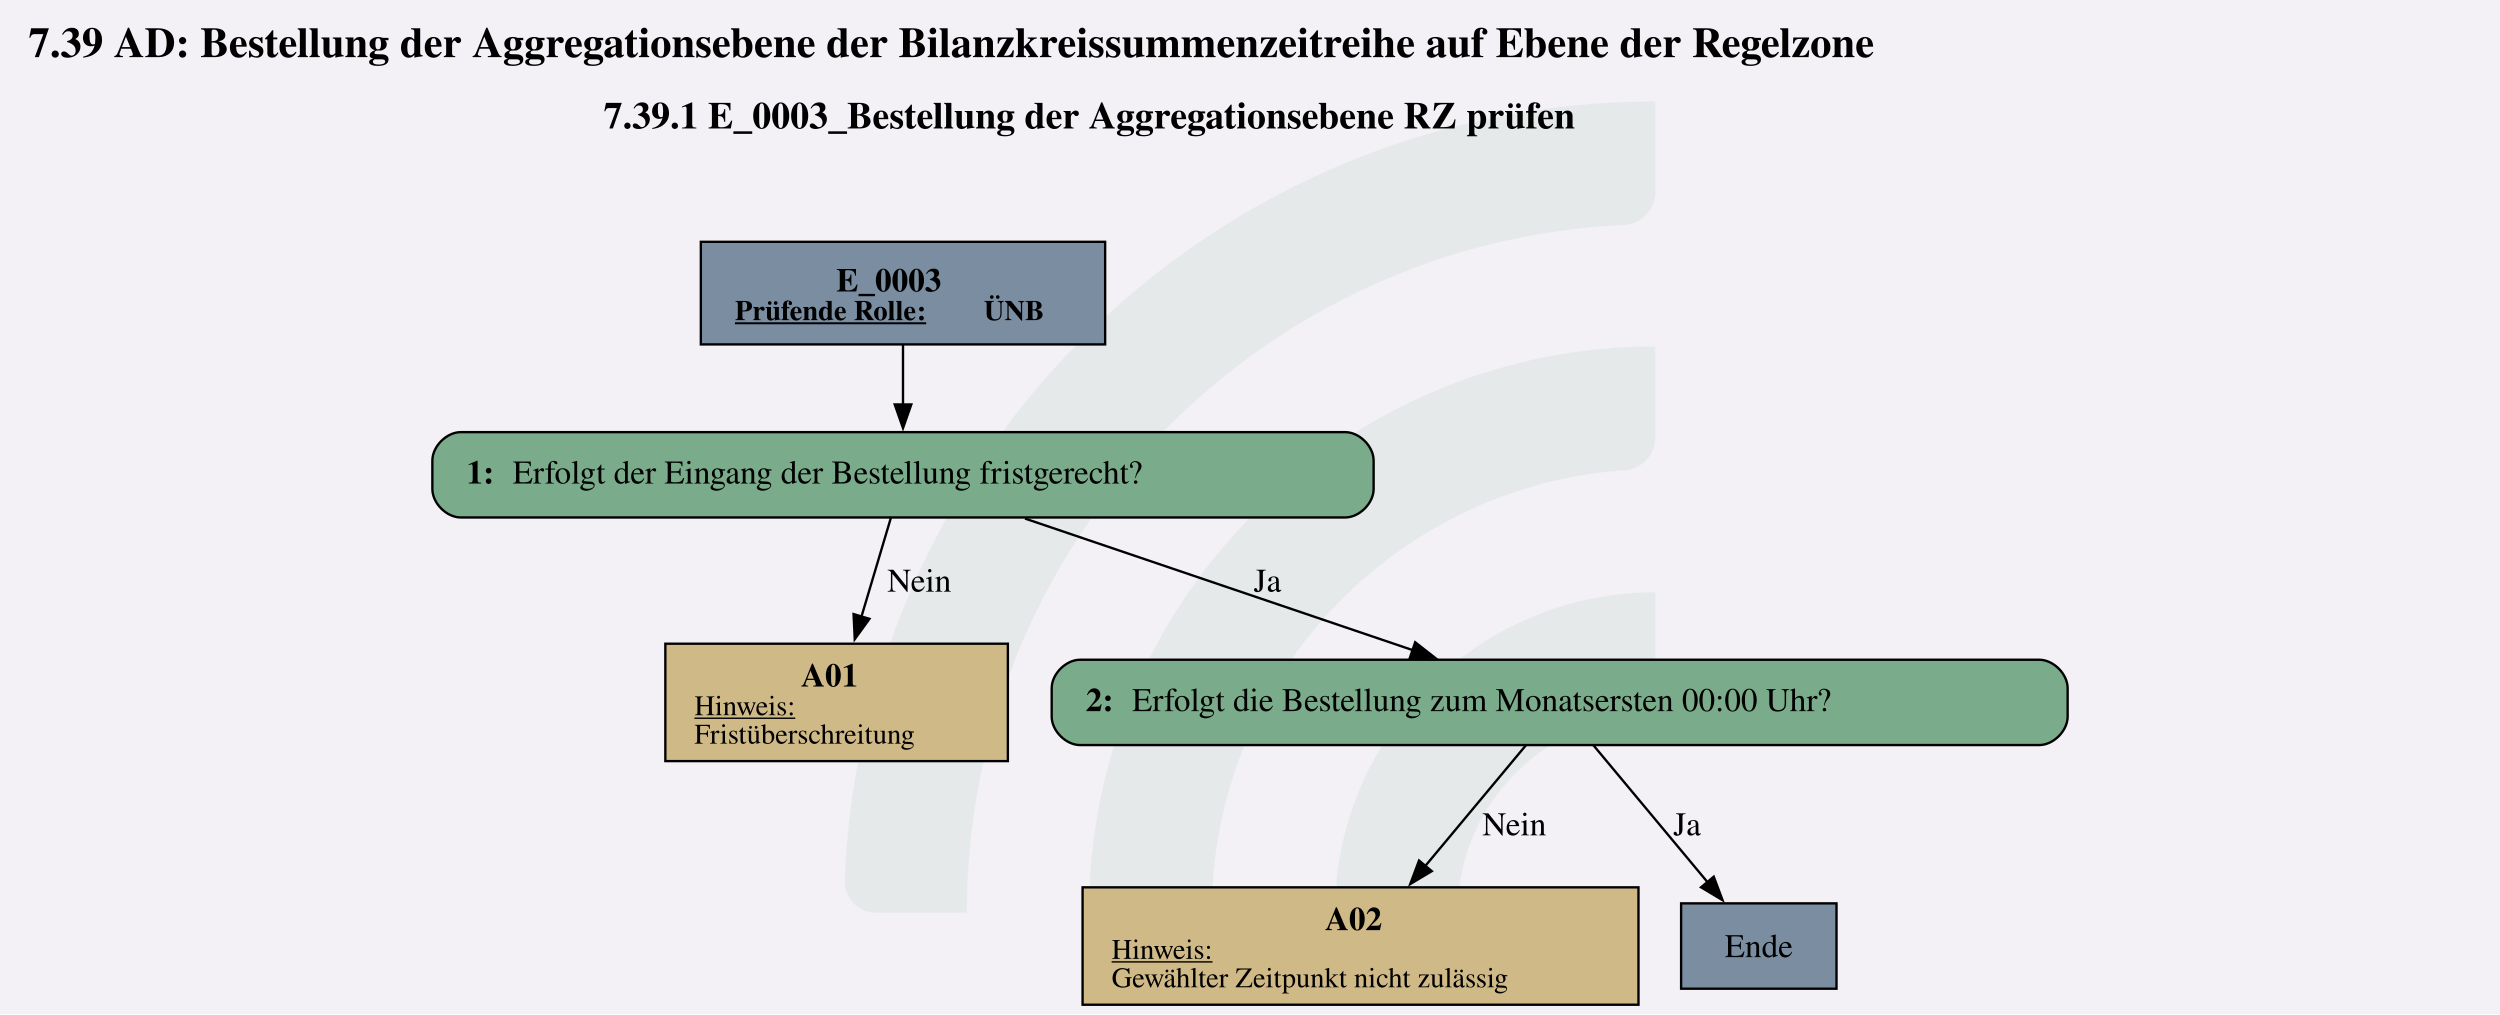
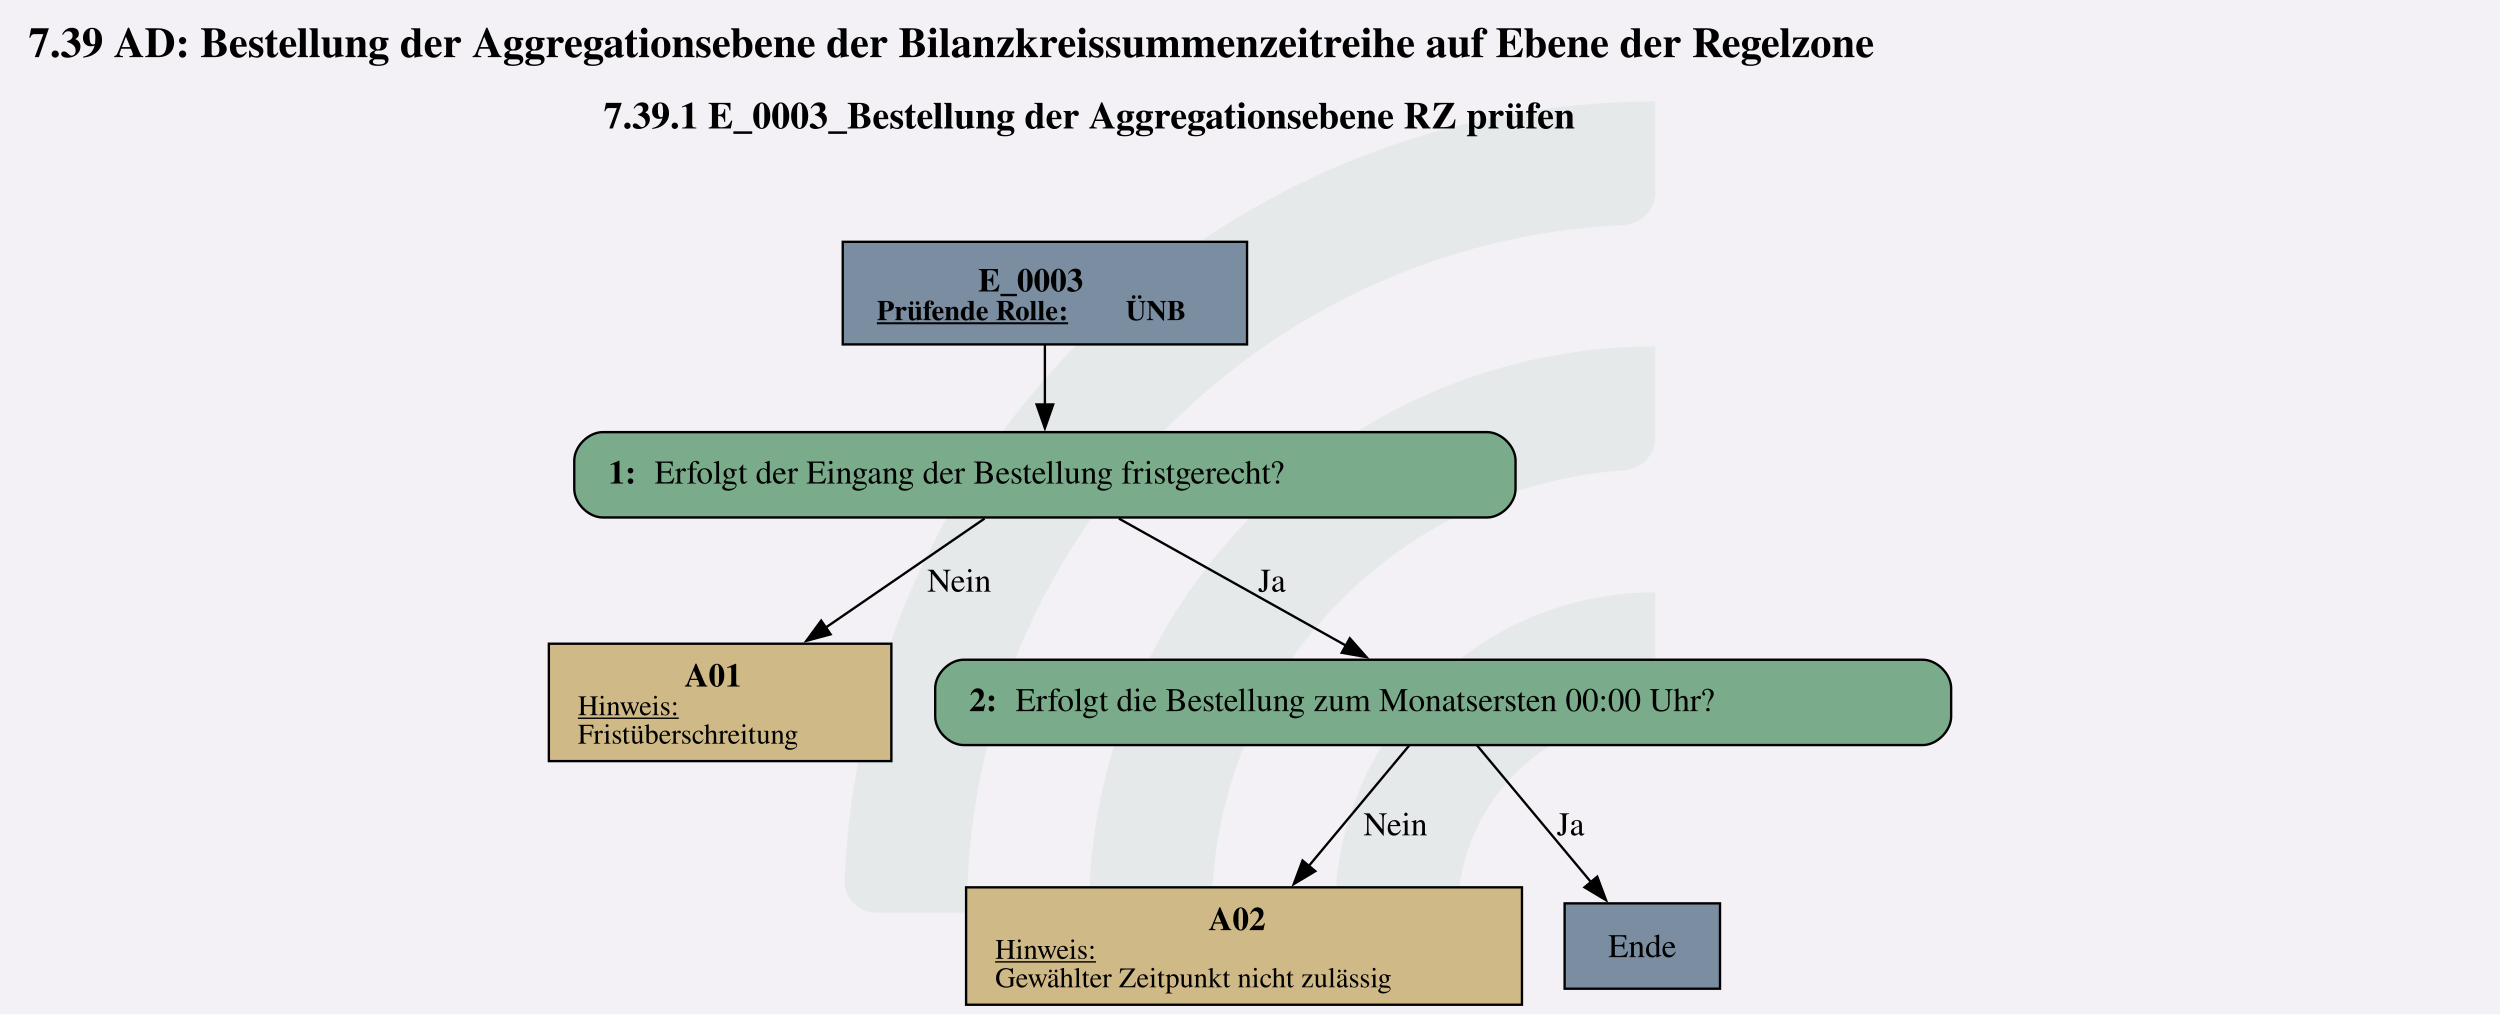
<svg xmlns="http://www.w3.org/2000/svg" version="1.1" width="1406.667px" viewBox="0 0 1406.667 570.667" height="570.667px">
  <g>
    <svg version="1.1" width="1406.667px" viewBox="0 0 1406.667 570.667" height="570.667px">
      <polygon fill="#f3f1f6" points="0,0 1406.667,0 1406.667,570.667 0,570.667" />
      <g>
        <g transform="translate(475.236, 57.06667) scale(1 1) translate(0, 0) scale(2.580906 2.580906) ">
          <defs id="defs2">
            <clipPath clipPathUnits="userSpaceOnUse" id="clipPath23">
              <path d="M 0,568.156 H 579.236 V 0 H 0 Z" id="path21" />
            </clipPath>
          </defs>
          <g id="layer1" transform="translate(-16.54194,-55.30527)">
            <g id="g19" clip-path="url(#clipPath23)" transform="matrix(0.3527778,0,0,-0.3527778,0.01017023,243.7368)" style="opacity:0.2">
              <g id="g25" transform="translate(122.444,32.7195)">
                <path d="m 0,0 h -56.104 c -11,0 -19.898,9.123 -19.463,20.115 10.594,267.191 231.277,481.302 501.029,481.302 v -56.02 c 0,-10.98 -8.688,-19.892 -19.658,-20.393 C 180.29,414.697 0,228.005 0,0" style="fill:#6ead83;fill-opacity:0.5;fill-rule:nonzero;stroke:none" id="path27" />
              </g>
              <g id="g29" transform="translate(273.7828,32.7195)">
                <path d="m 0,0 h -55.926 c -11.228,0 -20.091,9.482 -19.435,20.69 10.744,183.439 163.389,329.388 349.485,329.388 v -56.263 c 0,-10.709 -8.273,-19.617 -18.957,-20.35 C 112.819,263.696 0,144.774 0,0" style="fill:#6ead83;fill-opacity:0.5;fill-rule:nonzero;stroke:none" id="path31" />
              </g>
              <g id="g33" transform="translate(425.7667,32.7195)">
                <path d="m 0,0 h -55.445 c -11.653,0 -20.604,10.17 -19.334,21.753 10.866,99.032 95.031,176.341 196.919,176.341 v -57.011 c 0,-10.046 -7.283,-18.755 -17.229,-20.165 C 45.688,112.522 0,61.497 0,0" style="fill:#6ead83;fill-opacity:0.5;fill-rule:nonzero;stroke:none" id="path35" />
              </g>
            </g>
          </g>
        </g>
        <svg width="1055pt" height="428pt" viewBox="0.00 0.00 1054.50 427.82">
          <g id="graph0" class="graph" transform="scale(1 1) rotate(0) translate(4 423.82)">
            <text text-anchor="start" x="8" y="-399.72" font-family="Times,serif" font-weight="bold" font-size="18.00">7.39 AD: Bestellung der Aggregationsebene der Bilanzkreissummenzeitreihe auf Ebene der Regelzone</text>
            <text text-anchor="start" x="250.62" y="-369.62" font-family="Times,serif" font-weight="bold" font-size="16.00">7.39.1 E_0003_Bestellung der Aggregationsebene RZ prüfen</text>
            <g id="node1" class="node">
-               <polygon fill="#7a8da1" stroke="black" points="462.15,-321.82 291.6,-321.82 291.6,-278.54 462.15,-278.54 462.15,-321.82" />
-               <text text-anchor="start" x="348.75" y="-300.88" font-family="Times,serif" font-weight="bold" font-size="14.00">E_0003</text>
-               <text text-anchor="start" x="306" y="-288.78" font-family="Times,serif" font-weight="bold" text-decoration="underline" font-size="12.00">Prüfende Rolle:</text>
-               <text text-anchor="start" x="411" y="-288.78" font-family="Times,serif" font-weight="bold" font-size="12.00"> ÜNB</text>
+               <polygon fill="#7a8da1" stroke="black" points="522.01,-321.82 351.46,-321.82 351.46,-278.54 522.01,-278.54 522.01,-321.82" />
+               <text text-anchor="start" x="408.61" y="-300.88" font-family="Times,serif" font-weight="bold" font-size="14.00">E_0003</text>
+               <text text-anchor="start" x="365.86" y="-288.78" font-family="Times,serif" font-weight="bold" text-decoration="underline" font-size="12.00">Prüfende Rolle:</text>
+               <text text-anchor="start" x="470.86" y="-288.78" font-family="Times,serif" font-weight="bold" font-size="12.00"> ÜNB</text>
            </g>
            <g id="node2" class="node">
-               <path fill="#7aab8a" stroke="black" d="M563.4,-241.54C563.4,-241.54 190.35,-241.54 190.35,-241.54 184.35,-241.54 178.35,-235.54 178.35,-229.54 178.35,-229.54 178.35,-217.54 178.35,-217.54 178.35,-211.54 184.35,-205.54 190.35,-205.54 190.35,-205.54 563.4,-205.54 563.4,-205.54 569.4,-205.54 575.4,-211.54 575.4,-217.54 575.4,-217.54 575.4,-229.54 575.4,-229.54 575.4,-235.54 569.4,-241.54 563.4,-241.54" />
-               <text text-anchor="start" x="192.75" y="-219.86" font-family="Times,serif" font-weight="bold" font-size="14.00">1: </text>
-               <text text-anchor="start" x="212.25" y="-219.86" font-family="Times,serif" font-size="14.00">Erfolgt der Eingang der Bestellung fristgerecht?</text>
+               <path fill="#7aab8a" stroke="black" d="M623.26,-241.54C623.26,-241.54 250.21,-241.54 250.21,-241.54 244.21,-241.54 238.21,-235.54 238.21,-229.54 238.21,-229.54 238.21,-217.54 238.21,-217.54 238.21,-211.54 244.21,-205.54 250.21,-205.54 250.21,-205.54 623.26,-205.54 623.26,-205.54 629.26,-205.54 635.26,-211.54 635.26,-217.54 635.26,-217.54 635.26,-229.54 635.26,-229.54 635.26,-235.54 629.26,-241.54 623.26,-241.54" />
+               <text text-anchor="start" x="252.61" y="-219.86" font-family="Times,serif" font-weight="bold" font-size="14.00">1: </text>
+               <text text-anchor="start" x="272.11" y="-219.86" font-family="Times,serif" font-size="14.00">Erfolgt der Eingang der Bestellung fristgerecht?</text>
            </g>
            <g id="edge1" class="edge">
-               <path fill="none" stroke="black" d="M376.88,-278.39C376.88,-270.53 376.88,-261.45 376.88,-253.01" />
-               <polygon fill="black" stroke="black" points="380.38,-253.21 376.88,-243.21 373.38,-253.21 380.38,-253.21" />
+               <path fill="none" stroke="black" d="M436.73,-278.39C436.73,-270.53 436.73,-261.45 436.73,-253.01" />
+               <polygon fill="black" stroke="black" points="440.23,-253.21 436.73,-243.21 433.23,-253.21 440.23,-253.21" />
            </g>
            <g id="node3" class="node">
-               <polygon fill="#cfb986" stroke="black" points="421.12,-152.29 276.63,-152.29 276.63,-102.77 421.12,-102.77 421.12,-152.29" />
-               <text text-anchor="start" x="333.88" y="-134.23" font-family="Times,serif" font-weight="bold" font-size="14.00">A01</text>
-               <text text-anchor="start" x="288.88" y="-122.13" font-family="Times,serif" text-decoration="underline" font-size="12.00">Hinweis:</text>
-               <text text-anchor="start" x="288.88" y="-110.13" font-family="Times,serif" font-size="12.00">Fristüberschreitung</text>
+               <polygon fill="#cfb986" stroke="black" points="371.97,-152.29 227.49,-152.29 227.49,-102.77 371.97,-102.77 371.97,-152.29" />
+               <text text-anchor="start" x="284.73" y="-134.23" font-family="Times,serif" font-weight="bold" font-size="14.00">A01</text>
+               <text text-anchor="start" x="239.73" y="-122.13" font-family="Times,serif" text-decoration="underline" font-size="12.00">Hinweis:</text>
+               <text text-anchor="start" x="239.73" y="-110.13" font-family="Times,serif" font-size="12.00">Fristüberschreitung</text>
            </g>
            <g id="edge2" class="edge">
-               <path fill="none" stroke="black" d="M371.74,-205.3C368.28,-193.67 363.58,-177.91 359.35,-163.7" />
-               <polygon fill="black" stroke="black" points="362.73,-162.78 356.52,-154.19 356.02,-164.78 362.73,-162.78" />
-               <text text-anchor="middle" x="383.75" y="-174.24" font-family="Times,serif" font-size="14.00">Nein</text>
+               <path fill="none" stroke="black" d="M411.28,-205.08C392.46,-192.16 366.35,-174.24 344.11,-158.98" />
+               <polygon fill="black" stroke="black" points="346.33,-156.26 336.1,-153.49 342.37,-162.03 346.33,-156.26" />
+               <text text-anchor="middle" x="400.61" y="-174.24" font-family="Times,serif" font-size="14.00">Nein</text>
            </g>
            <g id="node4" class="node">
-               <path fill="#7aab8a" stroke="black" d="M856.15,-145.53C856.15,-145.53 451.6,-145.53 451.6,-145.53 445.6,-145.53 439.6,-139.53 439.6,-133.53 439.6,-133.53 439.6,-121.53 439.6,-121.53 439.6,-115.53 445.6,-109.53 451.6,-109.53 451.6,-109.53 856.15,-109.53 856.15,-109.53 862.15,-109.53 868.15,-115.53 868.15,-121.53 868.15,-121.53 868.15,-133.53 868.15,-133.53 868.15,-139.53 862.15,-145.53 856.15,-145.53" />
-               <text text-anchor="start" x="454" y="-123.86" font-family="Times,serif" font-weight="bold" font-size="14.00">2: </text>
-               <text text-anchor="start" x="473.5" y="-123.86" font-family="Times,serif" font-size="14.00">Erfolgt die Bestellung zum Monatsersten 00:00 Uhr?</text>
+               <path fill="#7aab8a" stroke="black" d="M807.01,-145.53C807.01,-145.53 402.46,-145.53 402.46,-145.53 396.46,-145.53 390.46,-139.53 390.46,-133.53 390.46,-133.53 390.46,-121.53 390.46,-121.53 390.46,-115.53 396.46,-109.53 402.46,-109.53 402.46,-109.53 807.01,-109.53 807.01,-109.53 813.01,-109.53 819.01,-115.53 819.01,-121.53 819.01,-121.53 819.01,-133.53 819.01,-133.53 819.01,-139.53 813.01,-145.53 807.01,-145.53" />
+               <text text-anchor="start" x="404.86" y="-123.86" font-family="Times,serif" font-weight="bold" font-size="14.00">2: </text>
+               <text text-anchor="start" x="424.36" y="-123.86" font-family="Times,serif" font-size="14.00">Erfolgt die Bestellung zum Monatsersten 00:00 Uhr?</text>
            </g>
            <g id="edge3" class="edge">
-               <path fill="none" stroke="black" d="M428.33,-205.08C474.58,-189.38 542.62,-166.29 591.87,-149.58" />
-               <polygon fill="black" stroke="black" points="592.92,-152.91 601.26,-146.39 590.67,-146.28 592.92,-152.91" />
-               <text text-anchor="middle" x="530.62" y="-174.24" font-family="Times,serif" font-size="14.00">Ja</text>
+               <path fill="none" stroke="black" d="M467.94,-205.08C494.93,-189.97 534.16,-168.02 563.69,-151.5" />
+               <polygon fill="black" stroke="black" points="565.36,-154.58 572.37,-146.64 561.94,-148.47 565.36,-154.58" />
+               <text text-anchor="middle" x="532.48" y="-174.24" font-family="Times,serif" font-size="14.00">Ja</text>
            </g>
            <g id="node5" class="node">
-               <polygon fill="#cfb986" stroke="black" points="687.12,-49.52 452.63,-49.52 452.63,0 687.12,0 687.12,-49.52" />
-               <text text-anchor="start" x="554.88" y="-31.46" font-family="Times,serif" font-weight="bold" font-size="14.00">A02</text>
-               <text text-anchor="start" x="464.88" y="-19.36" font-family="Times,serif" text-decoration="underline" font-size="12.00">Hinweis:</text>
-               <text text-anchor="start" x="464.88" y="-7.36" font-family="Times,serif" font-size="12.00">Gewählter Zeitpunkt nicht zulässig</text>
+               <polygon fill="#cfb986" stroke="black" points="637.97,-49.52 403.49,-49.52 403.49,0 637.97,0 637.97,-49.52" />
+               <text text-anchor="start" x="505.73" y="-31.46" font-family="Times,serif" font-weight="bold" font-size="14.00">A02</text>
+               <text text-anchor="start" x="415.73" y="-19.36" font-family="Times,serif" text-decoration="underline" font-size="12.00">Hinweis:</text>
+               <text text-anchor="start" x="415.73" y="-7.36" font-family="Times,serif" font-size="12.00">Gewählter Zeitpunkt nicht zulässig</text>
            </g>
            <g id="edge4" class="edge">
-               <path fill="none" stroke="black" d="M639.63,-109.44C627.99,-95.47 611.2,-75.34 597.01,-58.32" />
-               <polygon fill="black" stroke="black" points="599.93,-56.35 590.84,-50.91 594.56,-60.83 599.93,-56.35" />
-               <text text-anchor="middle" x="634.75" y="-71.47" font-family="Times,serif" font-size="14.00">Nein</text>
+               <path fill="none" stroke="black" d="M590.48,-109.44C578.84,-95.47 562.06,-75.34 547.87,-58.32" />
+               <polygon fill="black" stroke="black" points="550.79,-56.35 541.7,-50.91 545.41,-60.83 550.79,-56.35" />
+               <text text-anchor="middle" x="584.61" y="-71.47" font-family="Times,serif" font-size="14.00">Nein</text>
            </g>
            <g id="node6" class="node">
-               <polygon fill="#7a8da1" stroke="black" points="770.65,-42.76 705.1,-42.76 705.1,-6.76 770.65,-6.76 770.65,-42.76" />
-               <text text-anchor="middle" x="737.88" y="-20.08" font-family="Times,serif" font-size="14.00">Ende</text>
+               <polygon fill="#7a8da1" stroke="black" points="721.51,-42.76 655.96,-42.76 655.96,-6.76 721.51,-6.76 721.51,-42.76" />
+               <text text-anchor="middle" x="688.73" y="-20.08" font-family="Times,serif" font-size="14.00">Ende</text>
            </g>
            <g id="edge5" class="edge">
-               <path fill="none" stroke="black" d="M668.12,-109.44C681.4,-93.51 701.37,-69.56 716.54,-51.35" />
-               <polygon fill="black" stroke="black" points="718.87,-54.02 722.59,-44.1 713.5,-49.54 718.87,-54.02" />
-               <text text-anchor="middle" x="707.62" y="-71.47" font-family="Times,serif" font-size="14.00">Ja</text>
+               <path fill="none" stroke="black" d="M618.98,-109.44C632.26,-93.51 652.22,-69.56 667.4,-51.35" />
+               <polygon fill="black" stroke="black" points="669.73,-54.02 673.44,-44.1 664.35,-49.54 669.73,-54.02" />
+               <text text-anchor="middle" x="658.48" y="-71.47" font-family="Times,serif" font-size="14.00">Ja</text>
            </g>
          </g>
        </svg>
      </g>
    </svg>
  </g>
</svg>
